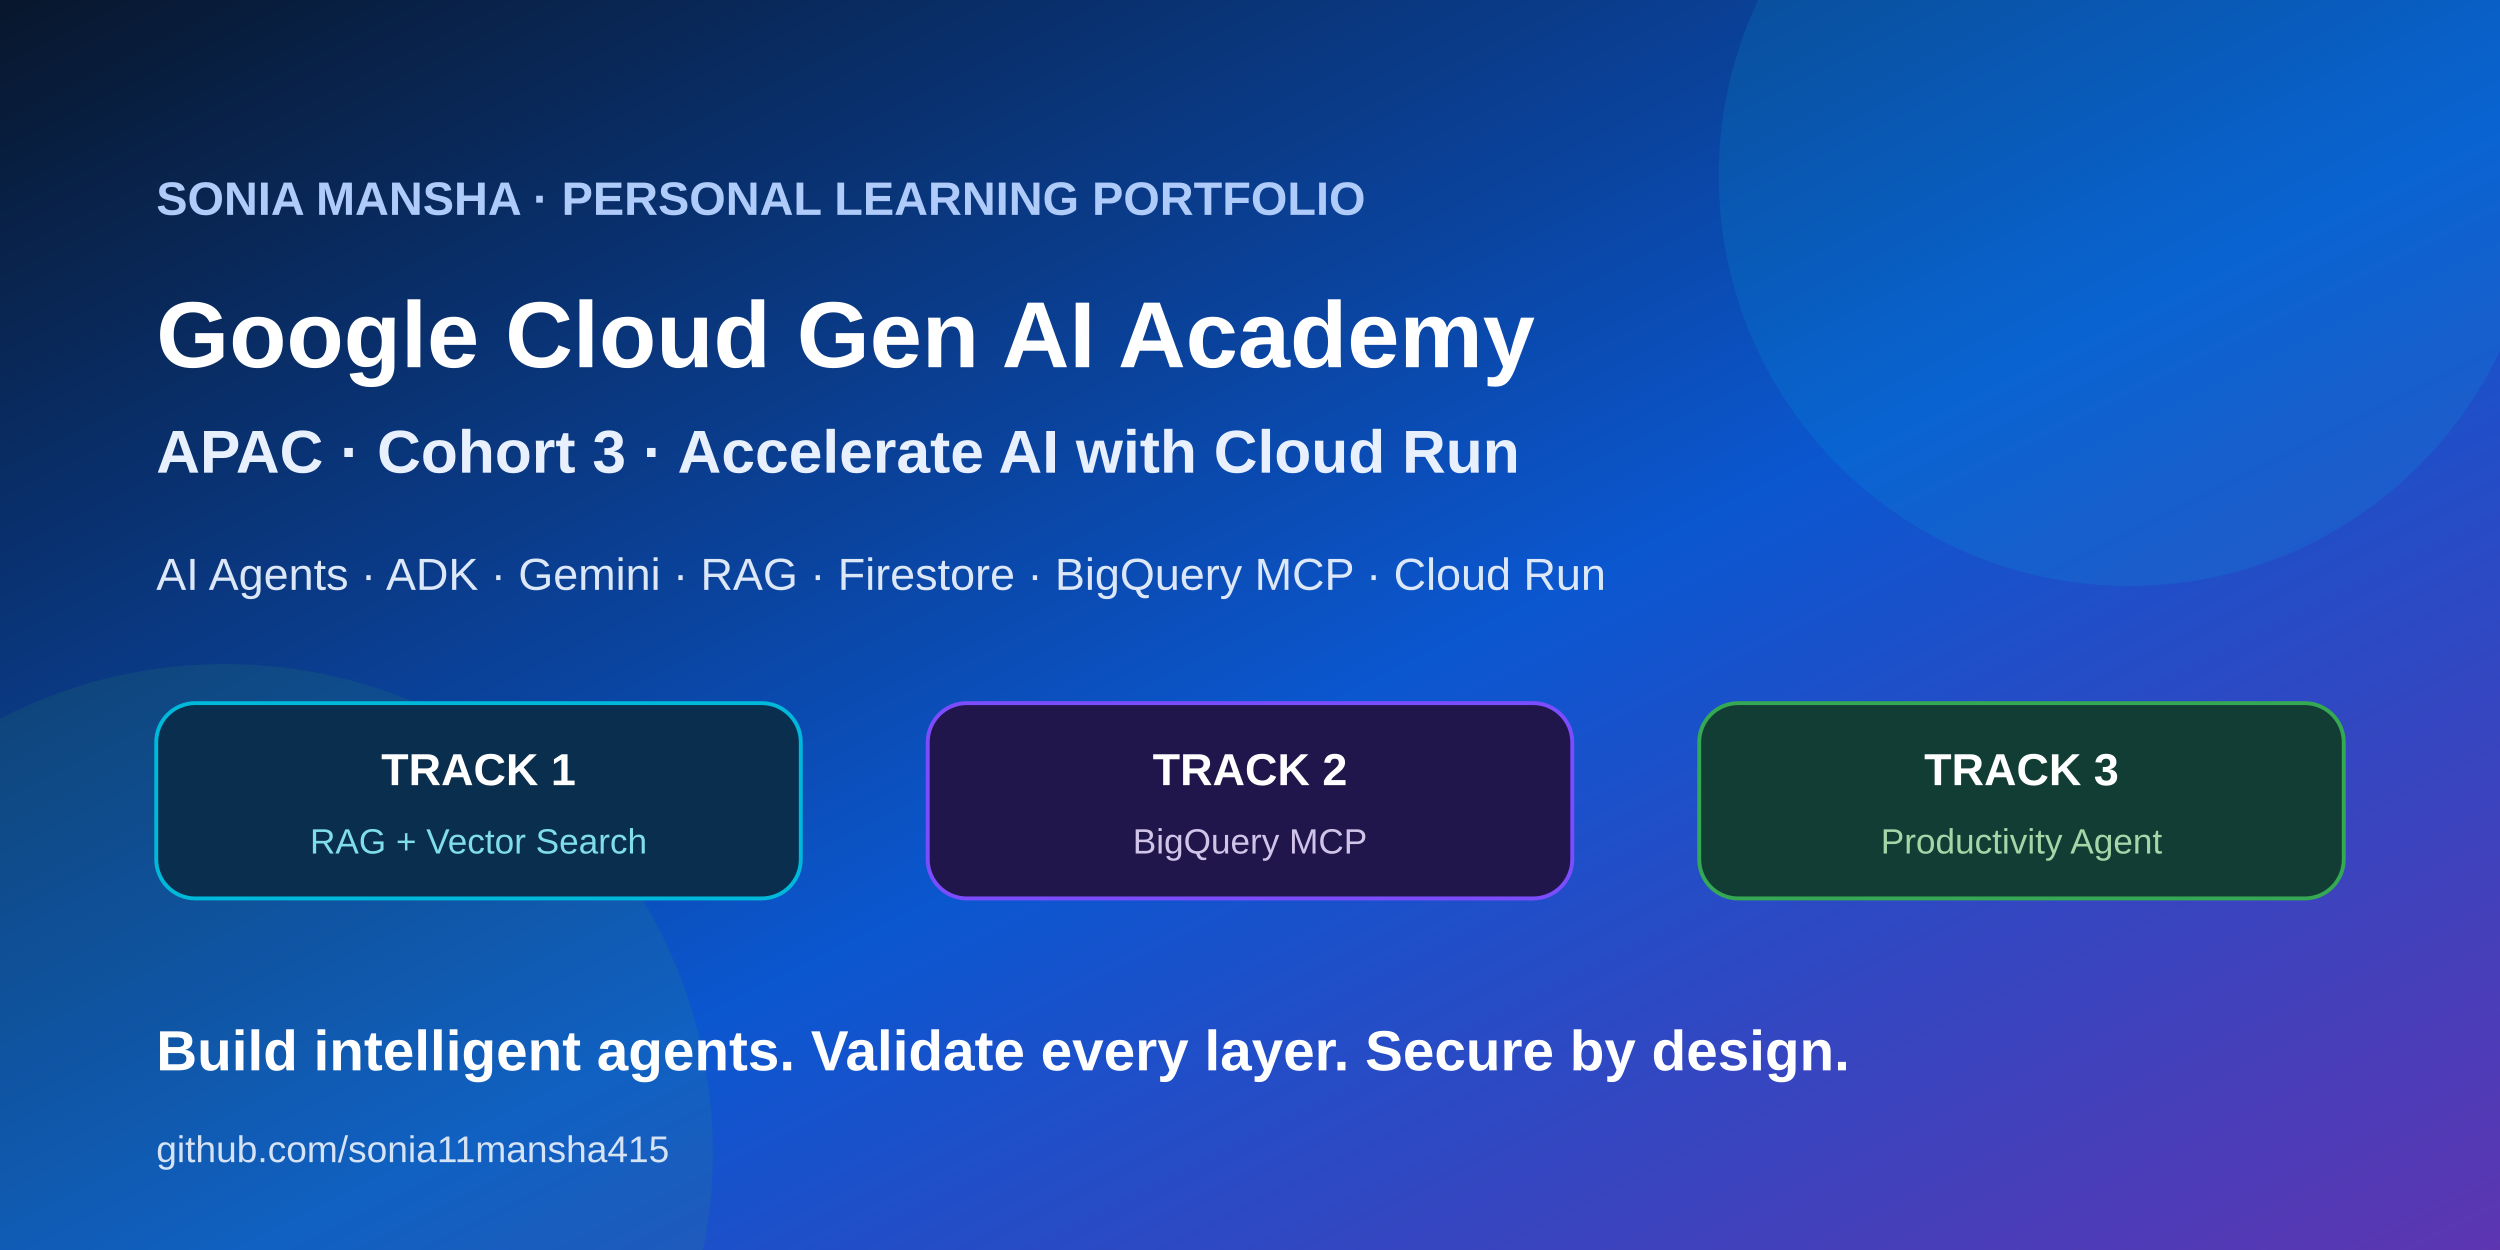
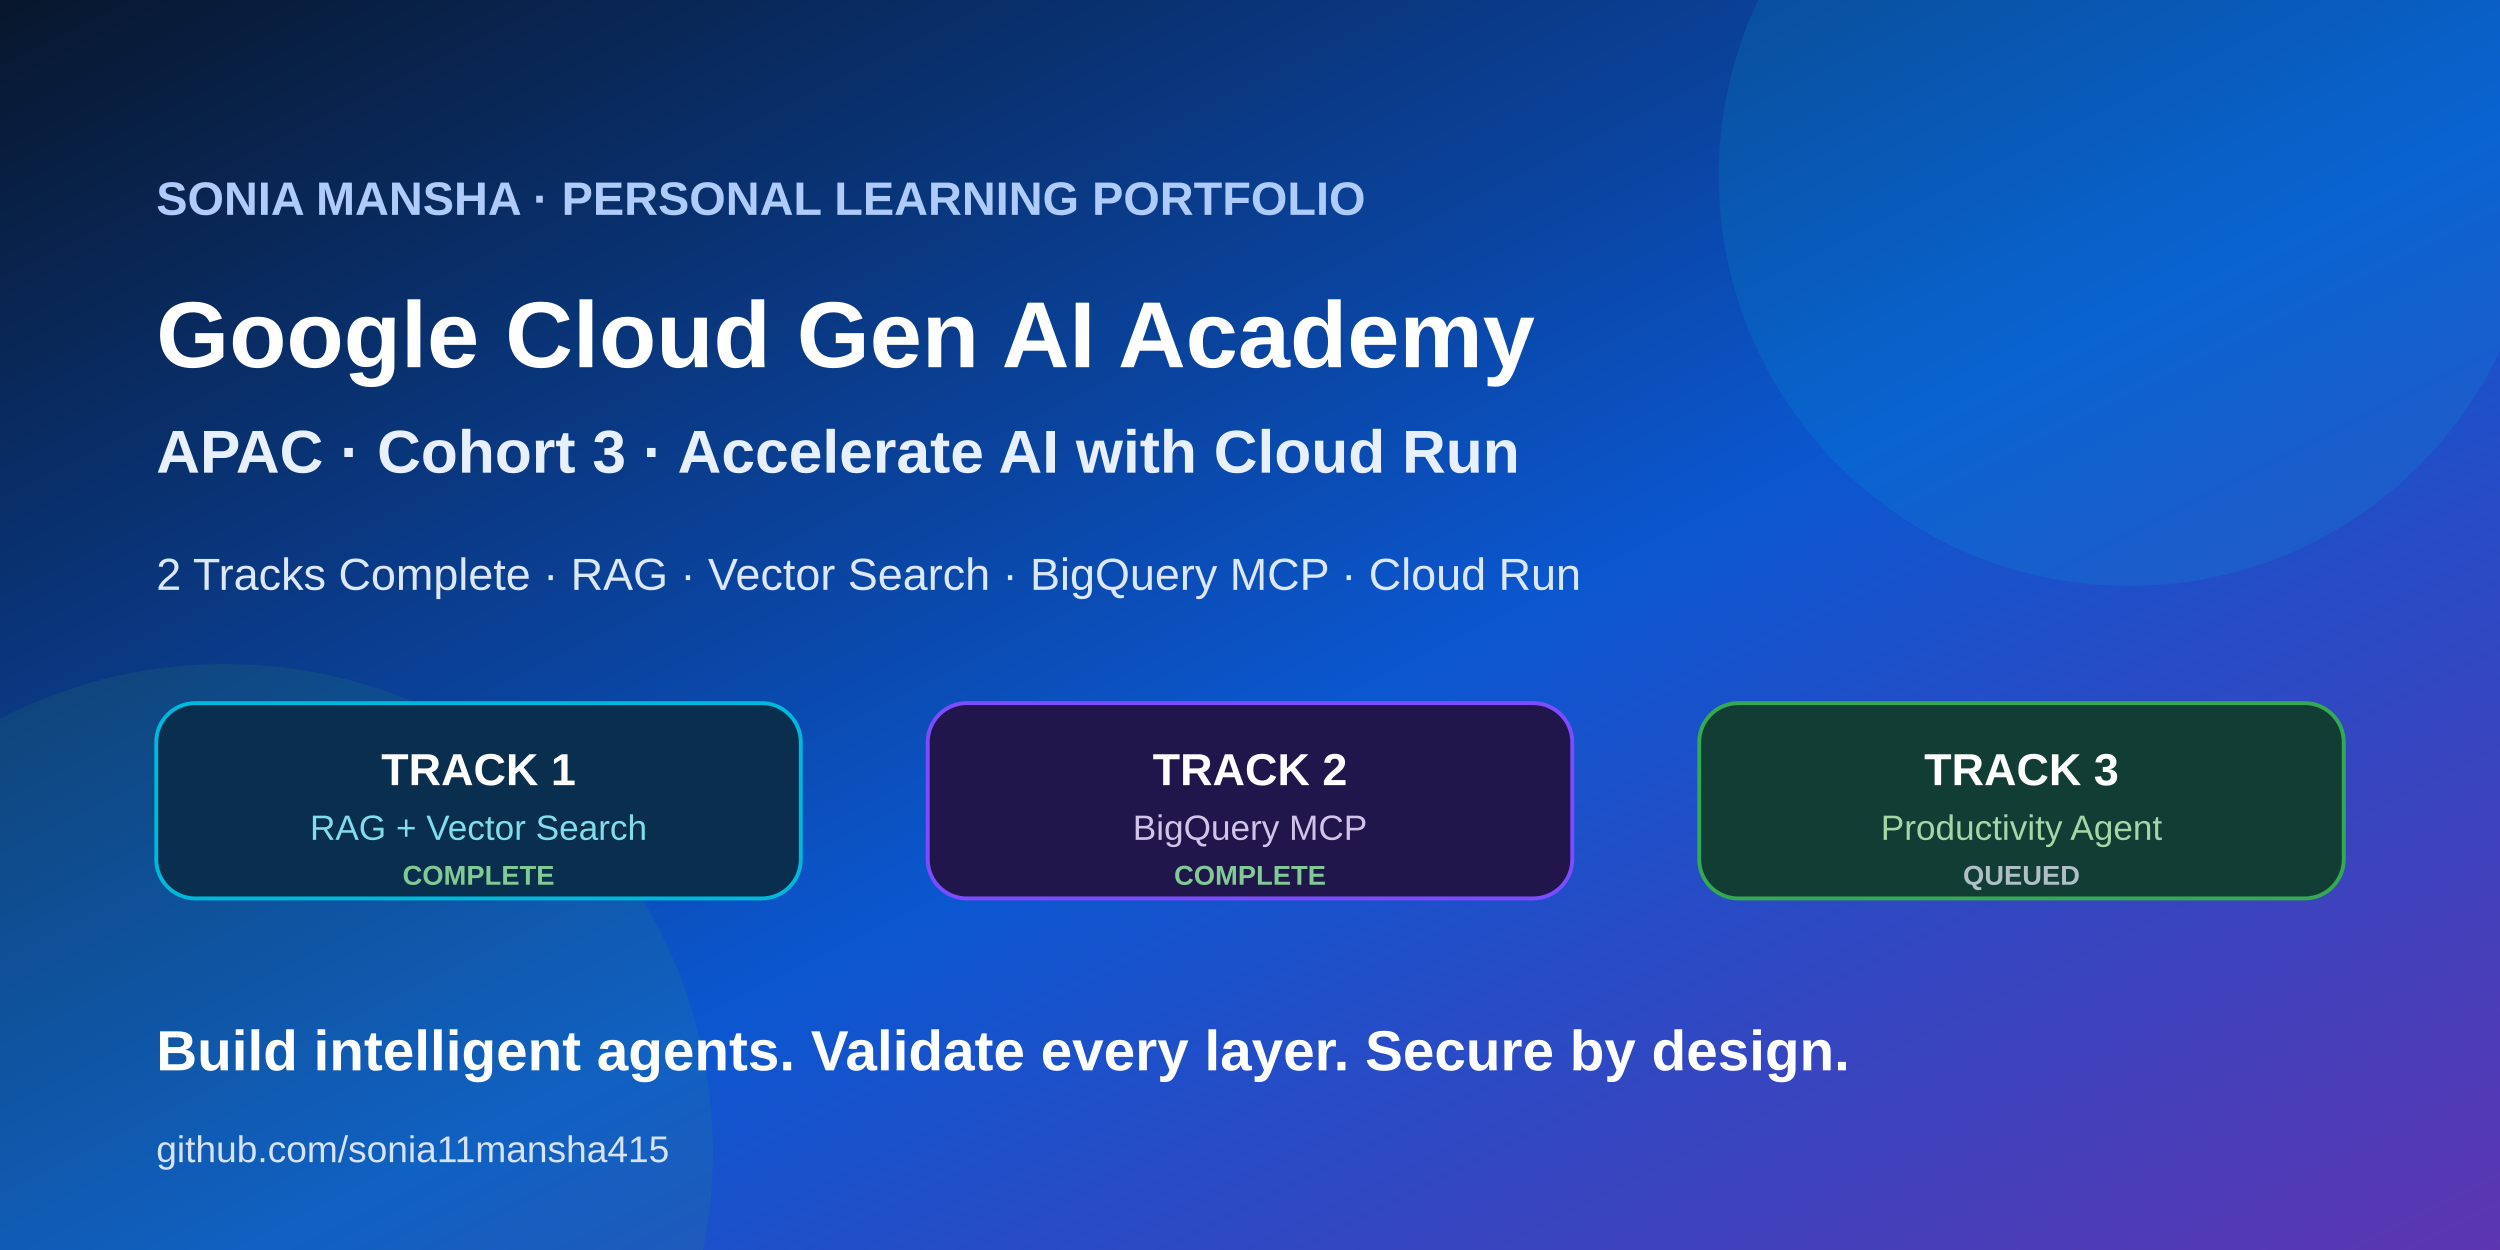
<svg xmlns="http://www.w3.org/2000/svg" width="1280" height="640" viewBox="0 0 1280 640">
  <defs>
    <linearGradient id="bg" x1="0" y1="0" x2="1" y2="1">
      <stop offset="0" stop-color="#08162B" />
      <stop offset="0.55" stop-color="#0B57D0" />
      <stop offset="1" stop-color="#5E35B1" />
    </linearGradient>
  </defs>
  <rect width="1280" height="640" fill="url(#bg)" />
  <circle cx="1090" cy="90" r="210" fill="#00B8D9" opacity=".14" />
  <circle cx="115" cy="590" r="250" fill="#34A853" opacity=".12" />
  <text x="80" y="110" font-family="Arial, sans-serif" font-size="24" font-weight="700" fill="#AECBFA">SONIA MANSHA · PERSONAL LEARNING PORTFOLIO</text>
  <text x="80" y="188" font-family="Arial, sans-serif" font-size="48" font-weight="800" fill="#FFFFFF">Google Cloud Gen AI Academy</text>
  <text x="80" y="242" font-family="Arial, sans-serif" font-size="31" font-weight="700" fill="#E8F0FE">APAC · Cohort 3 · Accelerate AI with Cloud Run</text>
-   <text x="80" y="302" font-family="Arial, sans-serif" font-size="23" fill="#DCE7F7">AI Agents · ADK · Gemini · RAG · Firestore · BigQuery MCP · Cloud Run</text>
+   <text x="80" y="302" font-family="Arial, sans-serif" font-size="23" fill="#DCE7F7">2 Tracks Complete · RAG · Vector Search · BigQuery MCP · Cloud Run</text>
  <rect x="80" y="360" width="330" height="100" rx="20" fill="#0A2E4D" stroke="#00B8D9" stroke-width="2" />
  <text x="245" y="402" text-anchor="middle" font-family="Arial" font-size="23" font-weight="700" fill="#fff">TRACK 1</text>
-   <text x="245" y="437" text-anchor="middle" font-family="Arial" font-size="18" fill="#80DEEA">RAG + Vector Search</text>
+   <text x="245" y="430" text-anchor="middle" font-family="Arial" font-size="18" fill="#80DEEA">RAG + Vector Search</text>
+   <text x="245" y="453" text-anchor="middle" font-family="Arial" font-size="14" font-weight="700" fill="#81C995">COMPLETE</text>
  <rect x="475" y="360" width="330" height="100" rx="20" fill="#21164B" stroke="#7C4DFF" stroke-width="2" />
  <text x="640" y="402" text-anchor="middle" font-family="Arial" font-size="23" font-weight="700" fill="#fff">TRACK 2</text>
-   <text x="640" y="437" text-anchor="middle" font-family="Arial" font-size="18" fill="#D1C4E9">BigQuery MCP</text>
+   <text x="640" y="430" text-anchor="middle" font-family="Arial" font-size="18" fill="#D1C4E9">BigQuery MCP</text>
+   <text x="640" y="453" text-anchor="middle" font-family="Arial" font-size="14" font-weight="700" fill="#81C995">COMPLETE</text>
  <rect x="870" y="360" width="330" height="100" rx="20" fill="#123D35" stroke="#34A853" stroke-width="2" />
  <text x="1035" y="402" text-anchor="middle" font-family="Arial" font-size="23" font-weight="700" fill="#fff">TRACK 3</text>
-   <text x="1035" y="437" text-anchor="middle" font-family="Arial" font-size="18" fill="#A5D6A7">Productivity Agent</text>
+   <text x="1035" y="430" text-anchor="middle" font-family="Arial" font-size="18" fill="#A5D6A7">Productivity Agent</text>
+   <text x="1035" y="453" text-anchor="middle" font-family="Arial" font-size="14" font-weight="700" fill="#B0BEC5">QUEUED</text>
  <text x="80" y="548" font-family="Arial, sans-serif" font-size="29" font-weight="700" fill="#FFFFFF">Build intelligent agents. Validate every layer. Secure by design.</text>
  <text x="80" y="595" font-family="Arial, sans-serif" font-size="19" fill="#D6E3F5">github.com/sonia11mansha415</text>
</svg>
